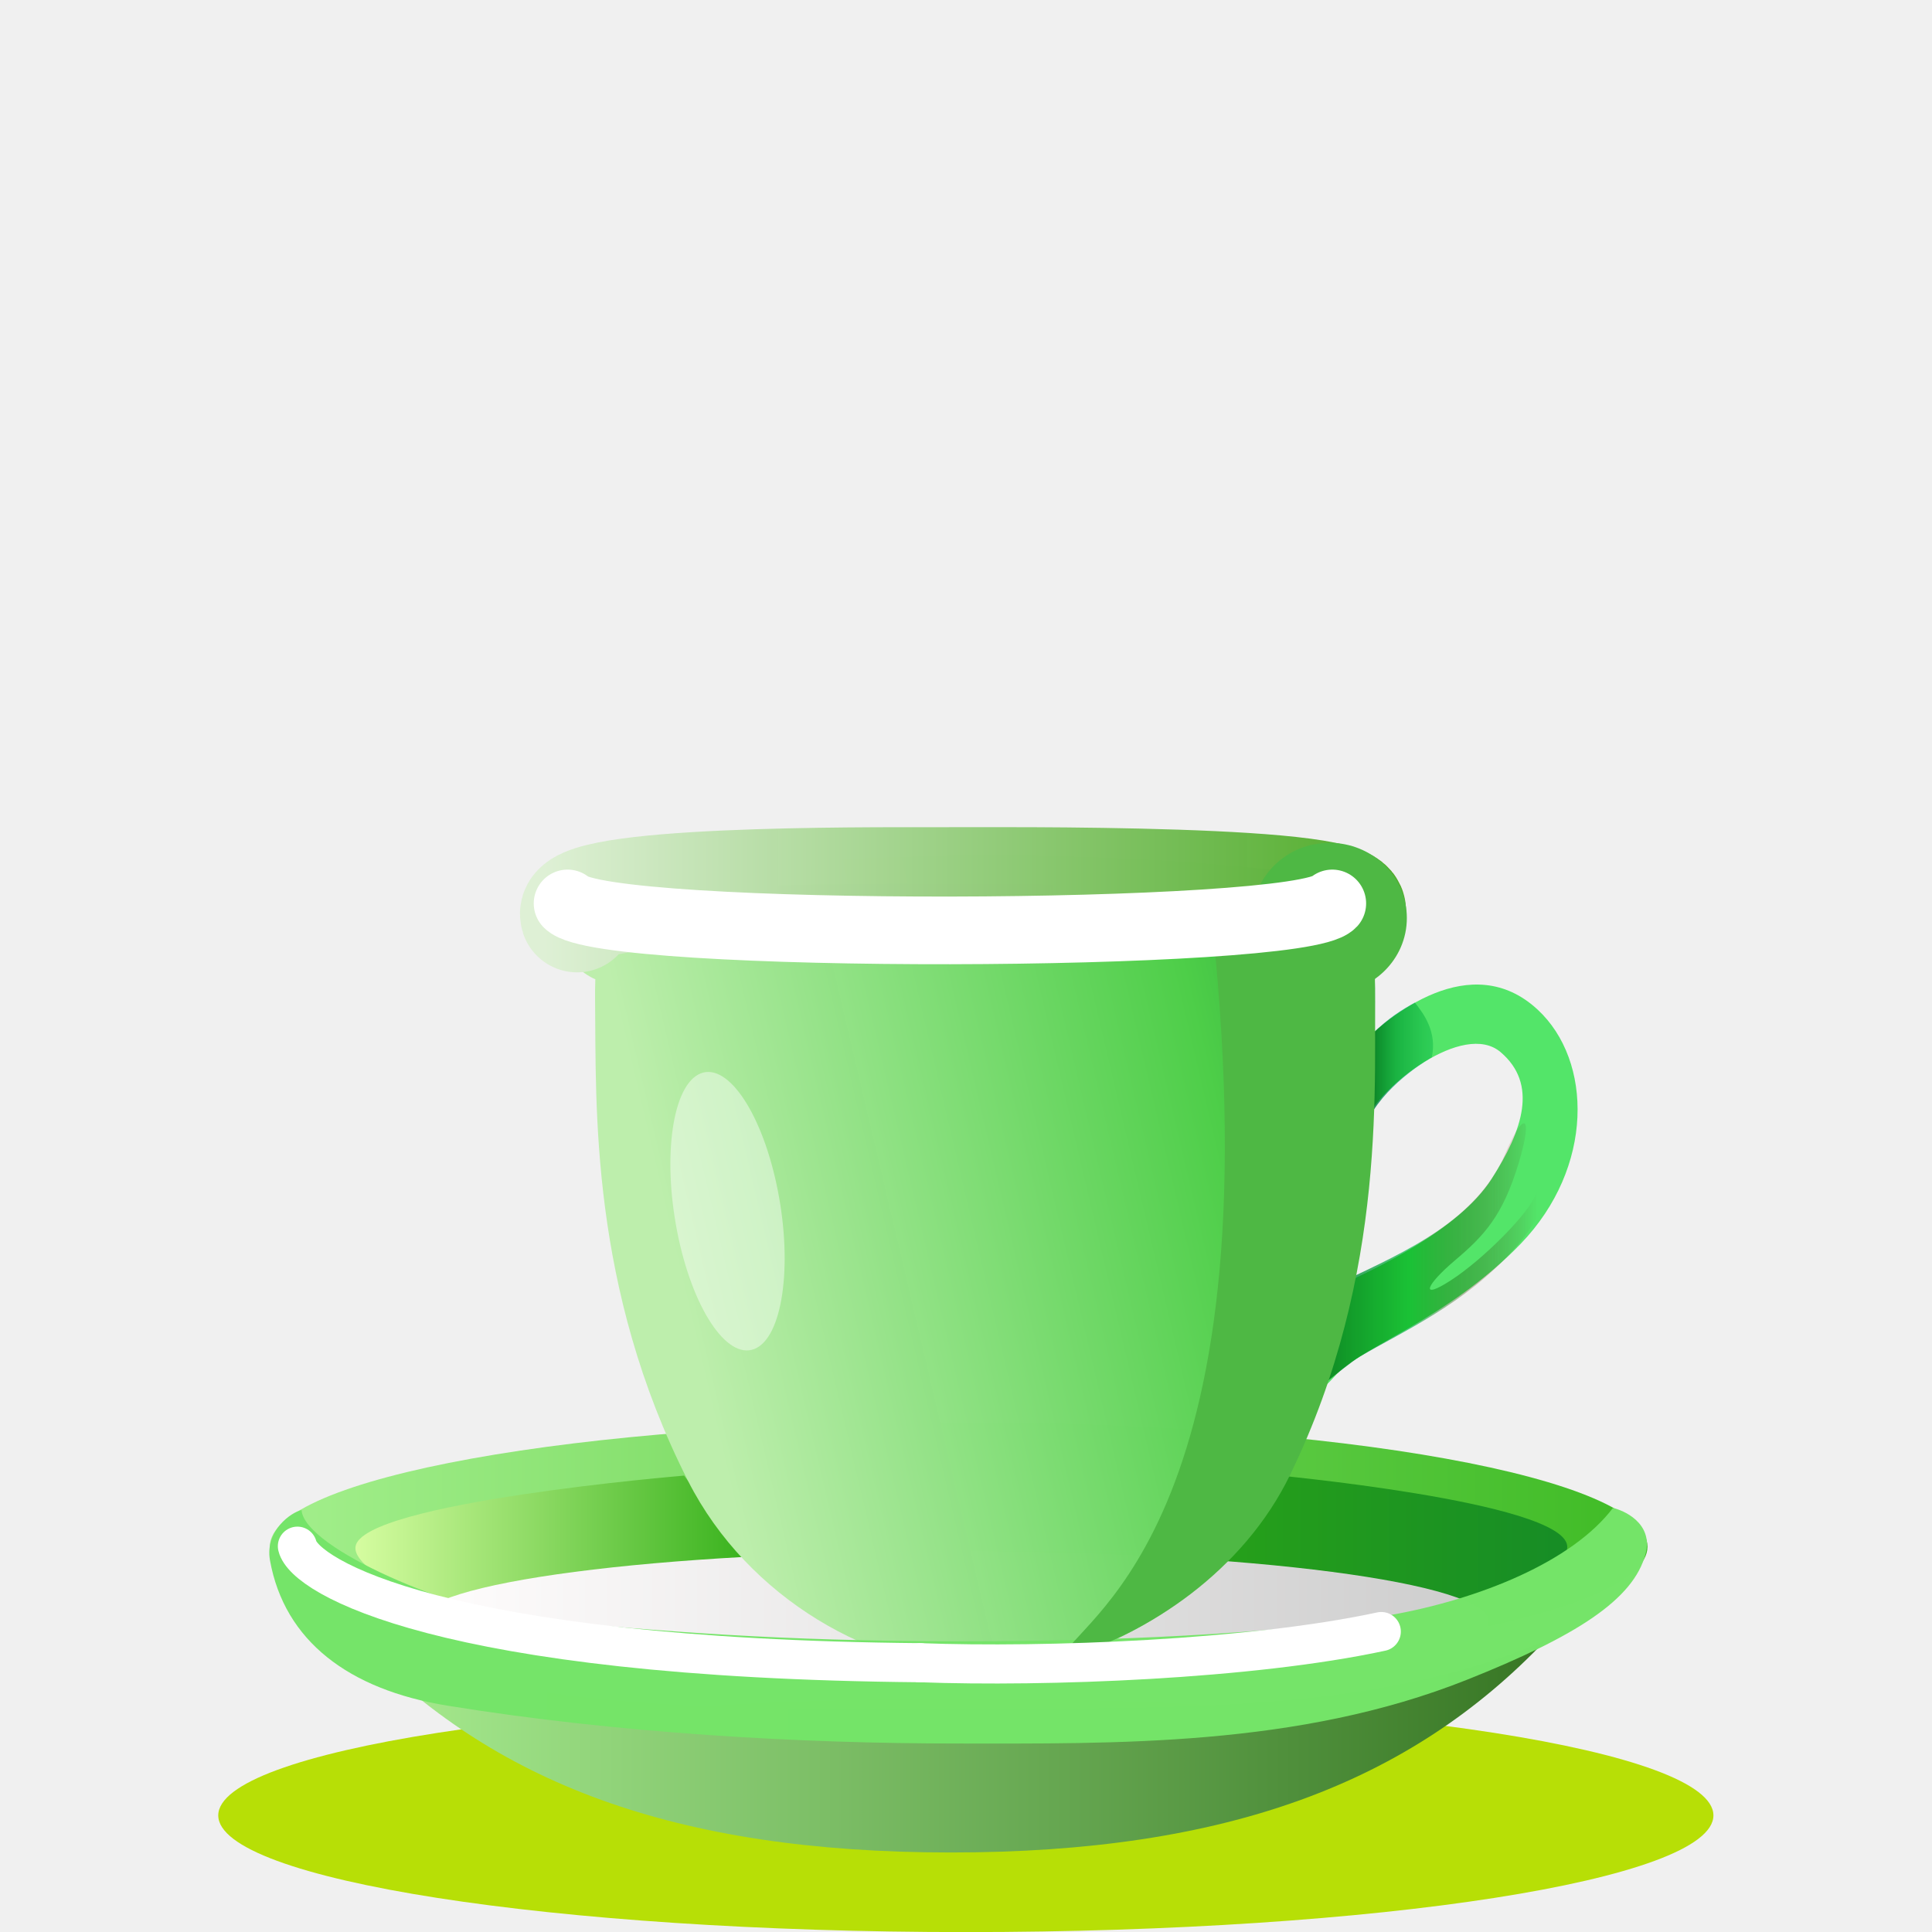
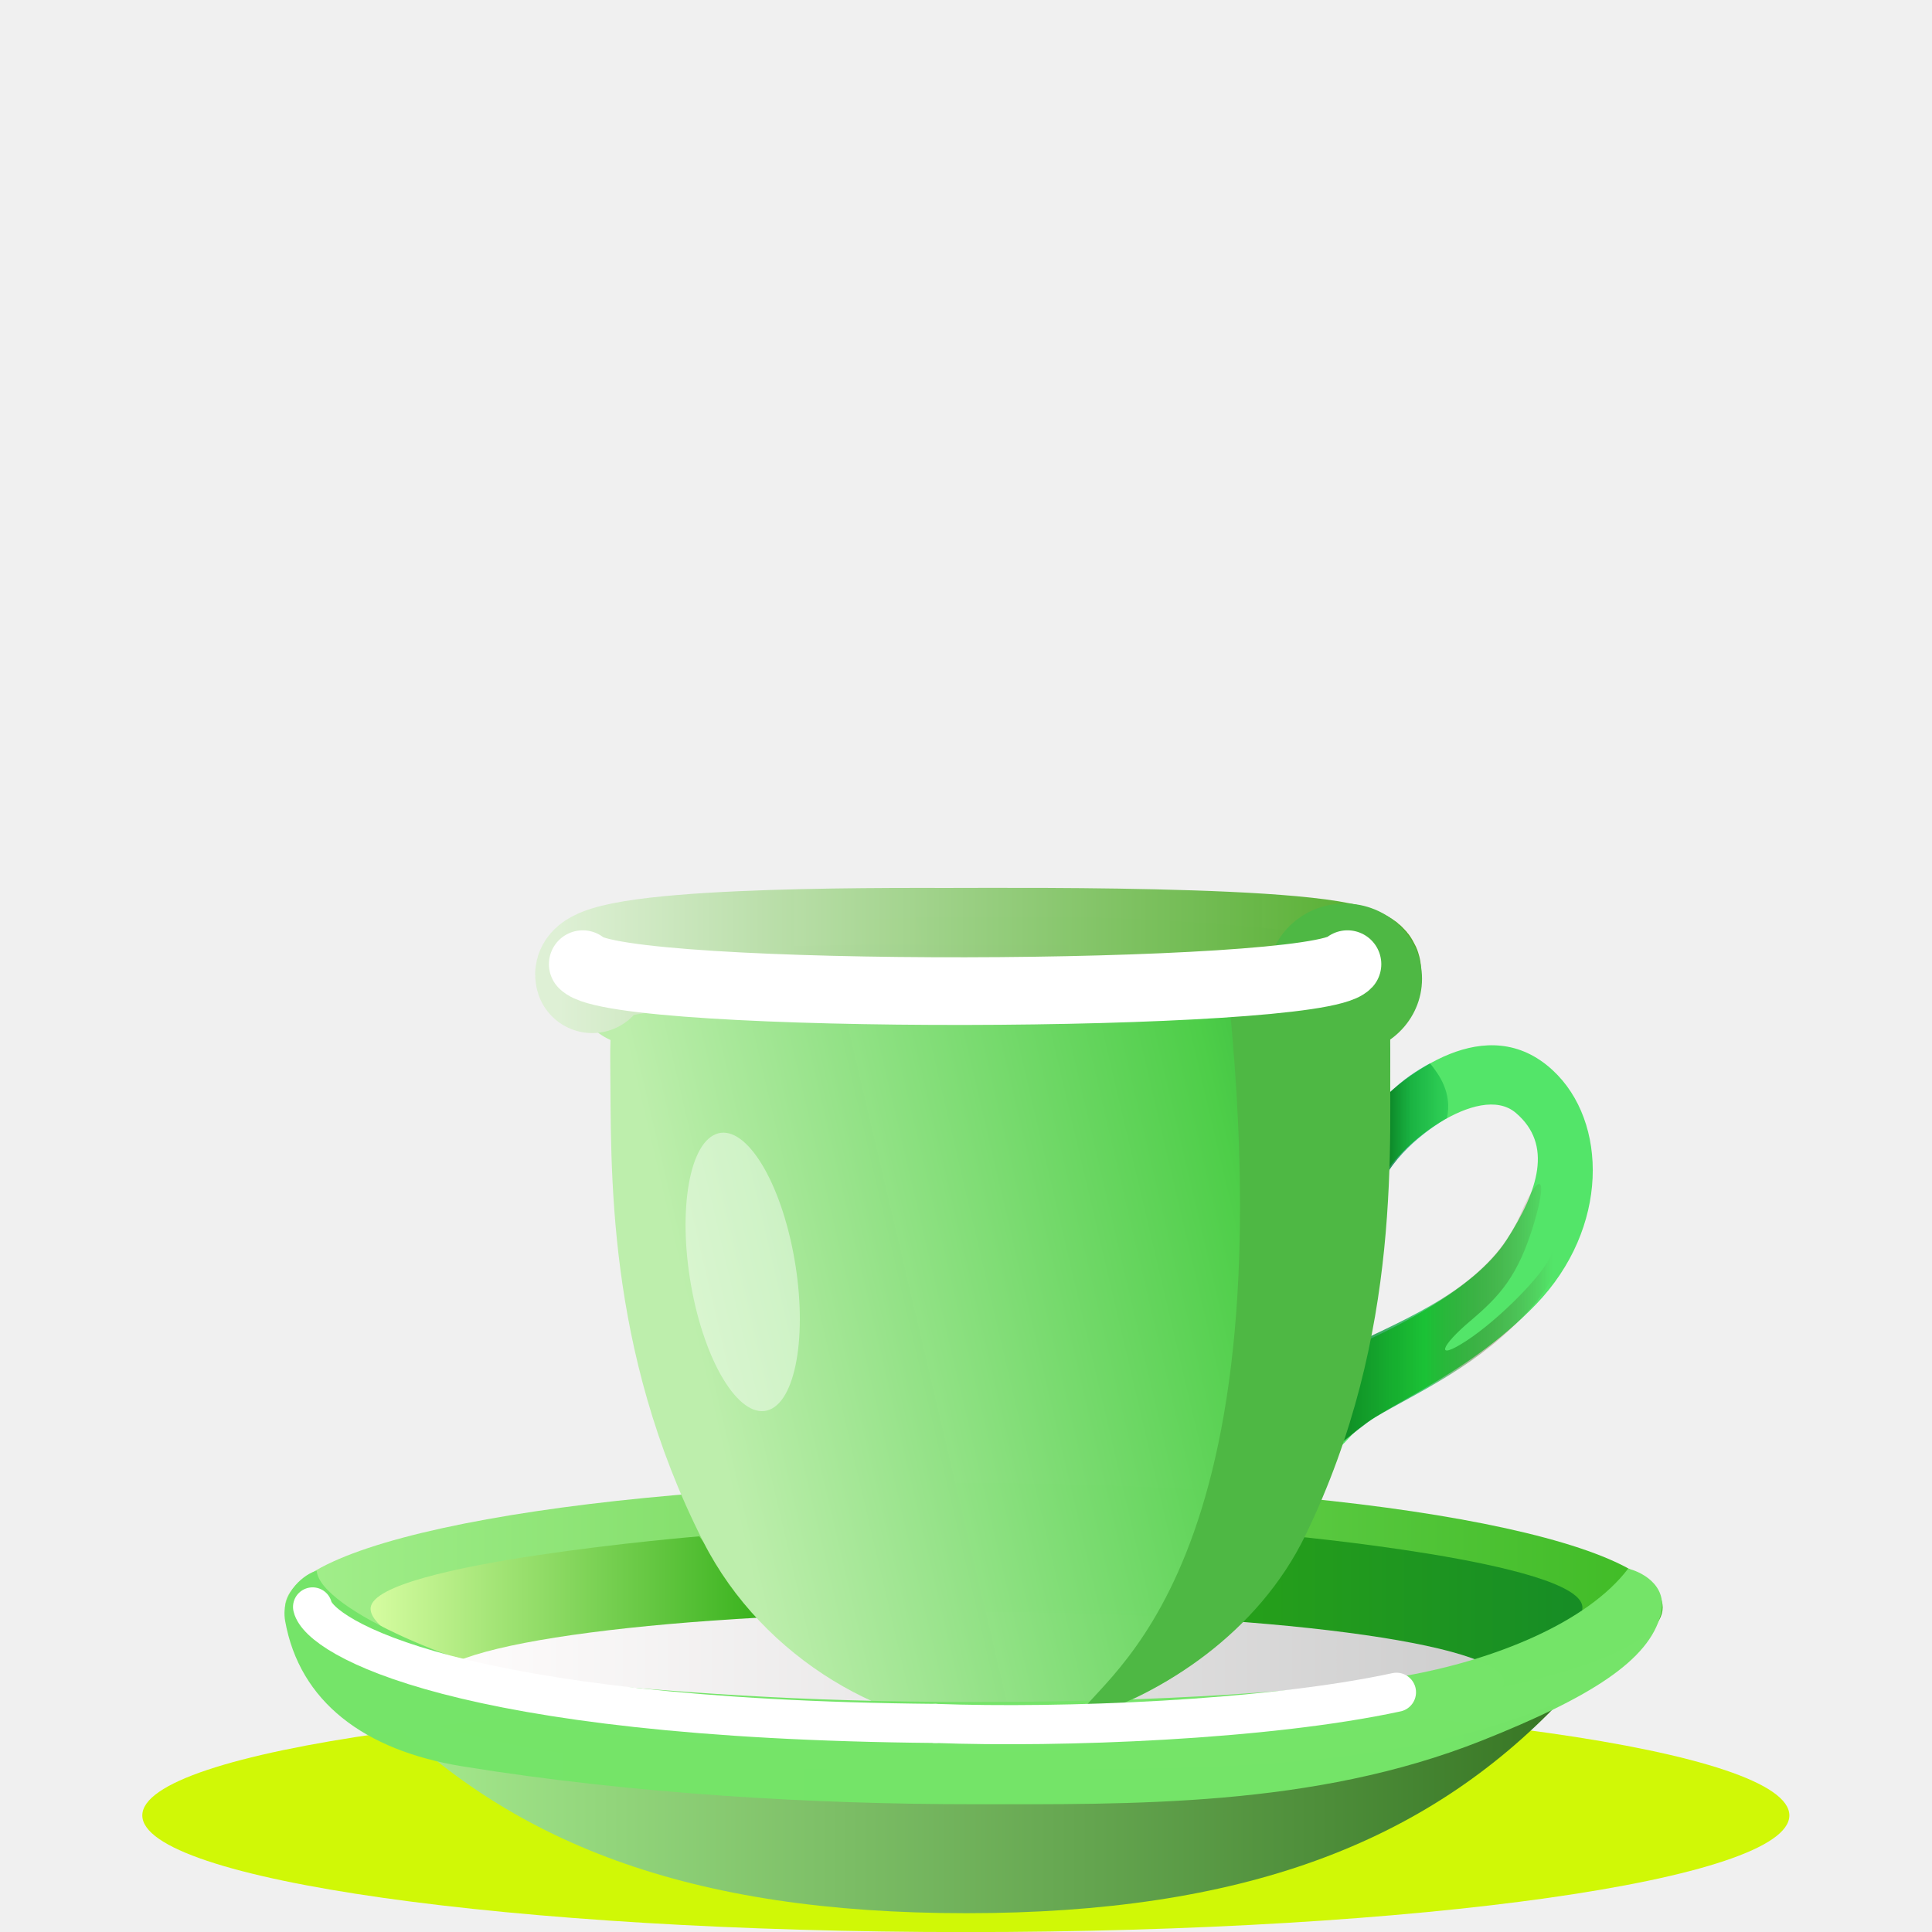
<svg xmlns="http://www.w3.org/2000/svg" xmlns:xlink="http://www.w3.org/1999/xlink" width="90" height="90" viewBox="0 0 23.812 23.812" version="1.1" id="svg2787" xml:space="preserve">
  <defs id="defs2784">
    <linearGradient id="linearGradient38941">
      <stop style="stop-color:#000000;stop-opacity:1;" offset="0" id="stop38937" />
      <stop style="stop-color:#000000;stop-opacity:0;" offset="1" id="stop38939" />
    </linearGradient>
    <linearGradient id="linearGradient9308">
      <stop style="stop-color:#a9ed91;stop-opacity:1;" offset="0" id="stop9306" />
      <stop style="stop-color:#377624;stop-opacity:0.998;" offset="1" id="stop9304" />
    </linearGradient>
    <linearGradient id="linearGradient116948">
      <stop style="stop-color:#def0d5;stop-opacity:1;" offset="0" id="stop116944" />
      <stop style="stop-color:#51ac2b;stop-opacity:0.993;" offset="1" id="stop116946" />
    </linearGradient>
    <linearGradient id="linearGradient108022">
      <stop style="stop-color:#bdeeac;stop-opacity:1;" offset="0.043" id="stop108016" />
      <stop style="stop-color:#4dce48;stop-opacity:0.995;" offset="0.738" id="stop108018" />
      <stop style="stop-color:#2aa839;stop-opacity:0.996;" offset="0.967" id="stop108020" />
    </linearGradient>
    <linearGradient id="linearGradient98243">
      <stop style="stop-color:#16a200;stop-opacity:0.998;" offset="0" id="stop98241" />
      <stop style="stop-color:#dbffa5;stop-opacity:1;" offset="1" id="stop98239" />
    </linearGradient>
    <linearGradient id="linearGradient98115">
      <stop style="stop-color:#a3ef8c;stop-opacity:1;" offset="0" id="stop98111" />
      <stop style="stop-color:#3fbb25;stop-opacity:1;" offset="1" id="stop98113" />
    </linearGradient>
    <linearGradient xlink:href="#linearGradient29522" id="linearGradient31309" gradientUnits="userSpaceOnUse" gradientTransform="matrix(0.7932409,-0.6089079,0.7932409,0.6089079,4.892518,-8.867114)" x1="14.228" y1="-29.19" x2="3.659" y2="-18.62" />
    <linearGradient id="linearGradient29522">
      <stop style="stop-color:#d4a125;stop-opacity:1;" offset="0" id="stop29518" />
      <stop style="stop-color:#edd495;stop-opacity:1;" offset="1" id="stop29520" />
    </linearGradient>
    <linearGradient xlink:href="#linearGradient29522" id="linearGradient31385" gradientUnits="userSpaceOnUse" gradientTransform="matrix(-0.7932409,-0.6089079,-0.7932409,0.6089079,5.107999,-8.867114)" x1="14.228" y1="-29.19" x2="3.659" y2="-18.62" />
    <linearGradient xlink:href="#linearGradient29522" id="linearGradient29605" gradientUnits="userSpaceOnUse" gradientTransform="matrix(0.8001375,-0.6190755,0.8001375,0.6190755,17.50946,-0.3688092)" x1="14.228" y1="-29.19" x2="3.659" y2="-18.62" />
    <linearGradient id="linearGradient21068">
      <stop style="stop-color:#19723e;stop-opacity:1;" offset="0" id="stop21062" />
      <stop style="stop-color:#2dcf67;stop-opacity:0.824;" offset="0.515" id="stop21064" />
      <stop style="stop-color:#cf2d2d;stop-opacity:0;" offset="1" id="stop21066" />
    </linearGradient>
    <linearGradient id="linearGradient21076">
      <stop style="stop-color:#1e884f;stop-opacity:1;" offset="0.038" id="stop21070" />
      <stop style="stop-color:#17b682;stop-opacity:0.749;" offset="0.455" id="stop21072" />
      <stop style="stop-color:#69dec4;stop-opacity:0.7;" offset="1" id="stop21074" />
    </linearGradient>
    <radialGradient xlink:href="#linearGradient10987" id="radialGradient10989" cx="182.714" cy="129.24" fx="182.714" fy="129.24" r="73.186" gradientTransform="matrix(0.1105985,-0.00243631,8.5512011e-4,0.03775991,-10.70803,16.37947)" gradientUnits="userSpaceOnUse" />
    <linearGradient id="linearGradient10987">
      <stop style="stop-color:#b6fed6;stop-opacity:0.998;" offset="0" id="stop10985" />
      <stop style="stop-color:#01ee75;stop-opacity:1;" offset="1" id="stop10983" />
    </linearGradient>
    <linearGradient xlink:href="#linearGradient25653" id="linearGradient25655" x1="236.925" y1="58.199" x2="274.217" y2="58.199" gradientUnits="userSpaceOnUse" gradientTransform="matrix(0.1476555,0,0,0.1354519,-20.92782,11.61265)" />
    <linearGradient id="linearGradient25653">
      <stop style="stop-color:#2aa517;stop-opacity:1;" offset="0" id="stop25649" />
      <stop style="stop-color:#168c26;stop-opacity:0.998;" offset="1" id="stop25651" />
    </linearGradient>
    <linearGradient xlink:href="#linearGradient25665" id="linearGradient25667" x1="175.371" y1="67.037" x2="264.754" y2="67.037" gradientUnits="userSpaceOnUse" gradientTransform="matrix(0.1476532,0,0,0.06219728,-20.64977,16.15945)" />
    <linearGradient id="linearGradient25665">
      <stop style="stop-color:#fffdfd;stop-opacity:1;" offset="0" id="stop25661" />
      <stop style="stop-color:#cdcdcd;stop-opacity:1;" offset="1" id="stop25663" />
    </linearGradient>
    <linearGradient xlink:href="#linearGradient21068" id="linearGradient24354" gradientUnits="userSpaceOnUse" gradientTransform="matrix(0.8520488,0,0,0.8945853,-0.739344,-1.340035)" x1="22.327" y1="17.517" x2="28.831" y2="17.517" />
    <linearGradient xlink:href="#linearGradient21076" id="linearGradient24356" gradientUnits="userSpaceOnUse" gradientTransform="matrix(0.8520488,0,0,0.8945853,-0.739344,-1.340035)" x1="24.563" y1="12.671" x2="26.244" y2="12.671" />
    <linearGradient xlink:href="#linearGradient98115" id="linearGradient98117" x1="1.156" y1="19.251" x2="23.559" y2="19.251" gradientUnits="userSpaceOnUse" gradientTransform="matrix(0.7579172,0,0,0.7579172,2.543422,4.81806)" />
    <linearGradient xlink:href="#linearGradient98243" id="linearGradient98211" gradientUnits="userSpaceOnUse" gradientTransform="matrix(-0.1623202,0,0,0.1354519,48.81832,11.62644)" x1="236.925" y1="58.199" x2="274.217" y2="58.199" />
    <linearGradient xlink:href="#linearGradient108022" id="linearGradient108013" gradientUnits="userSpaceOnUse" x1="5.924" y1="9.743" x2="19.575" y2="9.743" gradientTransform="matrix(0.7490615,0,-0.178263,-0.7579172,4.332758,19.20512)" />
    <linearGradient xlink:href="#linearGradient116948" id="linearGradient115056" gradientUnits="userSpaceOnUse" gradientTransform="matrix(0.7444445,0,0,-0.8386065,2.503005,19.31241)" x1="5.767" y1="9.393" x2="19.633" y2="9.393" />
    <linearGradient xlink:href="#linearGradient9308" id="linearGradient9310" x1="2.53" y1="21.626" x2="21.87" y2="21.626" gradientUnits="userSpaceOnUse" gradientTransform="matrix(0.7579172,0,0,1.009448,2.567751,0.03976765)" />
    <linearGradient xlink:href="#linearGradient87426" id="linearGradient87428" x1="5.486" y1="8.979" x2="11.86" y2="13.141" gradientUnits="userSpaceOnUse" />
    <linearGradient id="linearGradient87426">
      <stop style="stop-color:#befc00;stop-opacity:0.996;" offset="0" id="stop87424" />
      <stop style="stop-color:#90be01;stop-opacity:1;" offset="1" id="stop87422" />
    </linearGradient>
    <linearGradient xlink:href="#linearGradient87400" id="linearGradient87402" x1="12.634" y1="13.584" x2="22.543" y2="6.943" gradientUnits="userSpaceOnUse" />
    <linearGradient id="linearGradient87400">
      <stop style="stop-color:#85a916;stop-opacity:1;" offset="0" id="stop87396" />
      <stop style="stop-color:#c4ff09;stop-opacity:1;" offset="0.881" id="stop87398" />
    </linearGradient>
    <linearGradient xlink:href="#linearGradient15170" id="linearGradient15172" x1="-15.649" y1="17.282" x2="2.072" y2="20.393" gradientUnits="userSpaceOnUse" gradientTransform="matrix(0.5499997,0,0,0.5417149,16.95317,11.51363)" />
    <linearGradient id="linearGradient15170">
      <stop style="stop-color:#dccd9a;stop-opacity:1;" offset="0" id="stop15166" />
      <stop style="stop-color:#aa4400;stop-opacity:0.938;" offset="1" id="stop15168" />
    </linearGradient>
    <linearGradient xlink:href="#linearGradient17471" id="linearGradient17473" x1="-17.019" y1="7.672" x2="3.442" y2="7.672" gradientUnits="userSpaceOnUse" gradientTransform="matrix(0.5499997,0,0,0.359645,16.95317,13.07209)" />
    <linearGradient id="linearGradient17471">
      <stop style="stop-color:#fae8c9;stop-opacity:1;" offset="0" id="stop17467" />
      <stop style="stop-color:#dc8427;stop-opacity:1;" offset="1" id="stop17469" />
    </linearGradient>
    <linearGradient xlink:href="#linearGradient21349" id="linearGradient21351" x1="-15.673" y1="6.808" x2="2.096" y2="6.808" gradientUnits="userSpaceOnUse" gradientTransform="matrix(0.5499997,0,0,0.3543472,16.95317,13.10631)" />
    <linearGradient id="linearGradient21349">
      <stop style="stop-color:#c38e66;stop-opacity:1;" offset="0" id="stop21345" />
      <stop style="stop-color:#8b5b37;stop-opacity:1;" offset="1" id="stop21347" />
    </linearGradient>
    <linearGradient xlink:href="#linearGradient87416" id="linearGradient87418" x1="2.73" y1="14.34" x2="13.008" y2="14.34" gradientUnits="userSpaceOnUse" />
    <linearGradient id="linearGradient87416">
      <stop style="stop-color:#baf500;stop-opacity:0.996;" offset="0" id="stop87414" />
      <stop style="stop-color:#84a816;stop-opacity:1;" offset="1" id="stop87412" />
    </linearGradient>
    <linearGradient xlink:href="#linearGradient83676" id="linearGradient83678" x1="-7.541" y1="6.482" x2="5.622" y2="6.482" gradientUnits="userSpaceOnUse" gradientTransform="matrix(0.7236181,0,0,1,13.92875,11.04488)" />
    <linearGradient id="linearGradient83676">
      <stop style="stop-color:#dbbc94;stop-opacity:1;" offset="0" id="stop83674" />
      <stop style="stop-color:#d2ac84;stop-opacity:1;" offset="0.396" id="stop83751" />
      <stop style="stop-color:#8e310a;stop-opacity:1;" offset="1" id="stop83672" />
    </linearGradient>
    <linearGradient xlink:href="#linearGradient87436" id="linearGradient87438" x1="6.216" y1="18.923" x2="12.706" y2="15.275" gradientUnits="userSpaceOnUse" />
    <linearGradient id="linearGradient87436">
      <stop style="stop-color:#c6ff0e;stop-opacity:1;" offset="0" id="stop87434" />
      <stop style="stop-color:#93ba18;stop-opacity:1;" offset="1" id="stop87432" />
    </linearGradient>
    <linearGradient xlink:href="#linearGradient87408" id="linearGradient87410" x1="13.695" y1="13.447" x2="22.657" y2="13.447" gradientUnits="userSpaceOnUse" />
    <linearGradient id="linearGradient87408">
      <stop style="stop-color:#96be19;stop-opacity:1;" offset="0" id="stop87404" />
      <stop style="stop-color:#bffe00;stop-opacity:0.998;" offset="1" id="stop87406" />
    </linearGradient>
    <linearGradient xlink:href="#linearGradient87446" id="linearGradient87448" x1="13.084" y1="15.912" x2="11.437" y2="21.01" gradientUnits="userSpaceOnUse" />
    <linearGradient id="linearGradient87446">
      <stop style="stop-color:#56a216;stop-opacity:1;" offset="0" id="stop87442" />
      <stop style="stop-color:#89ff03;stop-opacity:1;" offset="0.754" id="stop87444" />
      <stop style="stop-color:#97ff21;stop-opacity:1;" offset="0.99" id="stop32348" />
    </linearGradient>
    <radialGradient xlink:href="#linearGradient88274" id="radialGradient23030-7-7-2-0-2" cx="15.861" cy="-2.631" fx="15.861" fy="-2.631" r="1.865" gradientTransform="matrix(1.222499,0.3662561,-0.880079,1.182931,-13.53777,3.53111)" gradientUnits="userSpaceOnUse" />
    <linearGradient id="linearGradient88274">
      <stop style="stop-color:#ffe509;stop-opacity:1;" offset="0" id="stop88268" />
      <stop style="stop-color:#ffdd09;stop-opacity:1;" offset="0.23" id="stop91651" />
      <stop style="stop-color:#ff2121;stop-opacity:1;" offset="0.593" id="stop88272" />
    </linearGradient>
    <radialGradient xlink:href="#linearGradient88274" id="radialGradient23030-7-7-2-0-2-6" cx="15.861" cy="-2.631" fx="15.861" fy="-2.631" r="1.865" gradientTransform="matrix(1.222499,0.3662561,-0.880079,1.182931,-13.53777,3.53111)" gradientUnits="userSpaceOnUse" />
    <radialGradient xlink:href="#linearGradient88274" id="radialGradient23030-7-7-2-0-2-6-0" cx="15.861" cy="-2.631" fx="15.861" fy="-2.631" r="1.865" gradientTransform="matrix(1.222499,0.3662561,-0.880079,1.182931,-13.53777,3.53111)" gradientUnits="userSpaceOnUse" />
    <linearGradient xlink:href="#linearGradient38941" id="linearGradient38943" x1="6.512" y1="11.435" x2="17.422" y2="11.435" gradientUnits="userSpaceOnUse" />
  </defs>
  <g id="layer1">
    <g id="g117847" transform="translate(-85.68201,-18.42902)">
      <path id="rect29651" style="fill:#b89644;fill-opacity:1;fill-rule:evenodd;stroke-width:0.253" d="m -35.605,27.319 c -0.493,-1e-6 -0.985,0.145 -1.362,0.435 l -11.147,8.557 h 0.002 V 52.708 h 25.015 V 36.311 h 0.002 L -34.243,27.754 c -0.377,-0.29 -0.87,-0.435 -1.363,-0.435 z" />
      <rect style="mix-blend-mode:multiply;fill:#ddd3d3;fill-opacity:1;fill-rule:evenodd;stroke-width:0.259" id="rect31549-1" width="22.808" height="19.408" x="-46.973" y="31.063" />
      <rect style="fill:#ffffff;fill-rule:evenodd;stroke-width:0.265" id="rect31549" width="22.101" height="20.893" x="-46.656" y="31.253" />
      <text xml:space="preserve" style="font-style:normal;font-weight:normal;font-size:15.525px;line-height:1.25;font-family:sans-serif;fill:#000000;fill-opacity:1;stroke:none;stroke-width:0.243" x="-31.271" y="52.283" id="text33454" transform="matrix(0.9981024,0.2998089,-0.2238531,0.9346605,0,0)">
        <tspan id="tspan33452" style="font-style:normal;font-variant:normal;font-weight:bold;font-stretch:normal;font-size:15.525px;font-family:Amiri;-inkscape-font-specification:'Amiri Bold';fill:#ff2e2e;fill-opacity:1;stroke-width:0.243" x="-31.271" y="52.283">@</tspan>
      </text>
      <path id="path31562" style="mix-blend-mode:normal;fill:#c5a761;fill-opacity:1;stroke:#000000;stroke-width:0;stroke-linecap:butt;stroke-linejoin:miter;stroke-dasharray:none;stroke-opacity:1" d="m -24.548,36.496 -11.088,7.975 -11.019,-7.925 v 2.948 l 9.954,8.797 h 1.995 l -0.003,-0.05 h 0.208 l 9.953,-8.798 z" />
      <g id="g31560" transform="matrix(1,0,0,0.991651,-40.60526,66.98862)">
        <g id="g31553">
          <path id="rect29033-76-4" style="fill:url(#linearGradient31309);fill-opacity:1;fill-rule:evenodd;stroke-width:0.295" d="m -7.509,-30.936 v 16.535 c 0.453,10e-7 0.906,-0.133 1.253,-0.399 l 10.25,-7.868 -10.25,-7.868 c -0.347,-0.266 -0.8,-0.399 -1.253,-0.399 z" />
          <path id="rect29033-76-4-0" style="fill:url(#linearGradient31385);fill-opacity:1;fill-rule:evenodd;stroke-width:0.295" d="m 17.51,-30.936 v 16.535 c -0.453,10e-7 -0.906,-0.133 -1.253,-0.399 L 6.007,-22.668 16.257,-30.537 c 0.347,-0.266 0.8,-0.399 1.253,-0.399 z" />
        </g>
        <path id="rect29033-76-0" style="fill:#b89644;fill-opacity:1;fill-rule:evenodd;stroke-width:0.319" d="m 5,-23.668 c -0.473,-1e-6 -0.945,0.149 -1.307,0.448 l -10.696,8.82 H 17.003 L 6.307,-23.221 C 5.945,-23.519 5.473,-23.668 5,-23.668 Z" />
        <path id="rect29033-76" style="fill:url(#linearGradient29605);fill-opacity:1;fill-rule:evenodd;stroke-width:0.299" d="m 5,-22.806 c -0.457,-1e-6 -0.913,0.135 -1.264,0.406 l -10.339,8 H 16.603 L 6.264,-22.4 c -0.35,-0.271 -0.807,-0.406 -1.264,-0.406 z" />
      </g>
    </g>
-     <path style="fill:#dffa7f;fill-opacity:1;stroke:#b7df06;stroke-width:1.903;stroke-linecap:round;stroke-linejoin:round;stroke-miterlimit:8;stroke-dasharray:none;stroke-opacity:1;paint-order:fill markers stroke;stop-color:#000000" d="M 19.802,27.793 H 6.25" id="path44300" />
-     <ellipse style="fill:#b7df06;fill-opacity:1;fill-rule:evenodd;stroke-width:0.369" id="path59064-5" cx="11.904" cy="22.375" rx="9.214" ry="1.438" />
-     <g id="g42458" transform="translate(-0.09354434,-0.3461133)">
+     <ellipse style="fill:#d0f806;fill-opacity:1;fill-rule:evenodd;stroke-width:0.369" id="path59064-5" cx="11.904" cy="22.375" rx="10.15" ry="1.438" />
+     <g id="g42458" transform="translate(0.09354433,0.4022414)">
      <path id="path2261" style="fill:url(#linearGradient9310);fill-opacity:1;fill-rule:evenodd;stroke-width:0.027" d="m 4.485,20.562 c 1.671,1.758 3.929,2.616 7.329,2.616 3.4,-5e-6 5.658,-0.858 7.329,-2.616 -2.181,0.951 -4.878,0.814 -7.329,0.853 -2.45,-0.039 -5.148,0.098 -7.329,-0.853 z" />
      <ellipse style="fill:url(#linearGradient98117);fill-opacity:1;fill-rule:evenodd;stroke-width:0.036" id="path2228-4" cx="11.909" cy="19.409" rx="8.49" ry="1.535" />
      <path style="fill:url(#radialGradient10989);fill-opacity:1;fill-rule:evenodd;stroke-width:0.035" id="path2228" d="m 19.96,19.456 a 8.096,1.097 0 0 1 -0.019,0.076 l -8.077,-0.076 z" />
      <path style="fill:url(#linearGradient25655);fill-opacity:1;stroke:#e8e8e8;stroke-width:0;stroke-linecap:square;stroke-linejoin:round;stroke-miterlimit:8;stroke-dasharray:none;stroke-opacity:1;paint-order:fill markers stroke;stop-color:#000000" d="m 15.725,18.519 c 0,0 3.621,0.33 3.684,0.877 0.043,0.378 -1.471,1.211 -4.336,1.021 -2.18,-0.144 -0.177,-0.677 -0.177,-0.677 z" id="path25647" />
      <path style="fill:url(#linearGradient98211);fill-opacity:1;stroke:#e8e8e8;stroke-width:0;stroke-linecap:square;stroke-linejoin:round;stroke-miterlimit:8;stroke-dasharray:none;stroke-opacity:1;paint-order:fill markers stroke;stop-color:#000000" d="m 8.525,18.533 c 0,0 -3.981,0.33 -4.05,0.877 -0.048,0.378 1.618,1.211 4.767,1.021 2.396,-0.144 0.195,-0.677 0.195,-0.677 z" id="path25647-2" />
      <ellipse style="fill:url(#linearGradient25667);fill-opacity:1;fill-rule:evenodd;stroke-width:0.039" id="path25659" cx="11.843" cy="20.329" rx="6.599" ry="0.862" />
      <path id="rect101441-2" style="fill:url(#linearGradient108013);stroke:#9d9d9d;stroke-width:0;stroke-miterlimit:8;paint-order:fill markers stroke;stop-color:#000000" d="m 12.431,10.887 c -1.691,-0.004 -3.281,0.109 -4.851,0.237 -0.275,0.022 -0.538,0.251 -0.525,0.544 l 0.013,0.3 c 0.009,0.201 0.172,0.362 0.363,0.448 -0.003,0.077 -0.004,0.165 -0.003,0.272 0.014,1.294 -0.067,3.524 1.146,5.911 0.739,1.455 2.301,2.328 3.66,2.328 1.36,0 2.922,-0.873 3.661,-2.328 1.213,-2.387 1.132,-4.618 1.146,-5.911 0.001,-0.118 -2.04e-4,-0.214 -0.004,-0.295 0.113,-0.088 0.185,-0.219 0.186,-0.38 l 0.002,-0.338 c 0.002,-0.293 -0.345,-0.477 -0.629,-0.514 -1.474,-0.195 -2.85,-0.27 -4.165,-0.273 z" />
      <g id="g29586" transform="matrix(0.5813394,0,0,0.5813394,5.191094,7.635667)">
        <path style="fill:#53e569;fill-opacity:1;stroke:#000000;stroke-width:0;stroke-linecap:butt;stroke-linejoin:miter;stroke-dasharray:none;stroke-opacity:1" d="m 20.031,9.659 c 0.645,-0.677 2.393,-2.095 3.798,-0.795 1.175,1.087 1.197,3.352 -0.353,4.962 -1.55,1.611 -3.393,2.177 -3.956,2.822 -0.564,0.644 -0.869,0.413 -1.038,0.208 -0.017,-1.262 0.457,-1.768 0.93,-2.05 1.014,-0.439 2.762,-1.288 3.438,-2.343 0.676,-1.054 0.986,-2.022 0.197,-2.695 -0.789,-0.673 -2.564,0.734 -2.874,1.466 -0.337,0.797 -0.754,-0.931 -0.197,-1.516 z" id="path66789-2-1-7" />
        <path style="mix-blend-mode:multiply;fill:url(#linearGradient24354);fill-opacity:1;stroke:#000000;stroke-width:0;stroke-linecap:butt;stroke-linejoin:miter;stroke-dasharray:none;stroke-opacity:1" d="m 19.664,14.645 c 1.436,-0.675 2.858,-1.318 3.471,-2.701 0.359,-0.879 0.635,-0.961 0.296,0.169 -0.339,1.13 -0.737,1.548 -1.355,2.071 -0.618,0.523 -0.757,0.858 -0.08,0.418 0.677,-0.439 1.672,-1.432 1.811,-1.851 0.139,-0.418 0.426,0.188 -0.463,1.182 -1.064,1.189 -2.38,1.755 -3.28,2.288 -0.343,0.203 -1.374,1.134 -1.698,1.207 -0.18,0.041 -0.003,-0.019 0.003,-0.211 0.581,-1.892 0.005,-1.772 1.294,-2.572 z" id="path68033-3-0-8" />
        <path style="mix-blend-mode:multiply;fill:url(#linearGradient24356);fill-opacity:1;stroke:#000000;stroke-width:0;stroke-linecap:butt;stroke-linejoin:miter;stroke-dasharray:none;stroke-opacity:1" d="m 21.227,8.716 c 0.193,0.241 0.475,0.622 0.36,1.163 0,0 -0.905,0.501 -1.32,1.261 -0.183,0.335 -0.138,-1.19 0.052,-1.752 0.366,-0.359 0.642,-0.523 0.908,-0.671 z" id="path68035-7-4-7" />
      </g>
      <path id="path1298" style="color:#000000;fill:#75e469;fill-opacity:0.996;fill-rule:evenodd;stroke-width:0.207;-inkscape-stroke:none" d="m 19.973,18.932 c -0.503,0.663 -1.645,1.126 -2.755,1.322 -1.081,0.19 -2.995,0.32 -5.245,0.321 v -7.58e-4 c -0.009,0 -0.019,7.58e-4 -0.029,7.58e-4 -0.009,0 -0.019,-7.58e-4 -0.028,-7.58e-4 v 7.58e-4 C 9.671,20.574 8.276,20.452 6.654,20.308 5.709,20.215 3.846,19.437 3.81,18.958 c -0.124,0.025 -0.454,0.253 -0.389,0.619 0.178,0.992 0.97,1.594 2.185,1.791 2.113,0.343 4.362,0.467 6.29,0.467 1.928,0 4.197,0.043 6.276,-0.785 1.339,-0.533 2.058,-0.987 2.204,-1.556 0.097,-0.379 -0.28,-0.537 -0.404,-0.562 z" />
      <path style="fill:none;fill-opacity:1;stroke:#ffffff;stroke-width:0.482;stroke-linecap:round;stroke-linejoin:round;stroke-miterlimit:8;stroke-dasharray:none;stroke-opacity:1;paint-order:fill markers stroke;stop-color:#000000" d="m 3.759,19.403 c 0.089,0.372 1.772,1.383 7.675,1.436" id="path53716" />
      <ellipse style="fill:#ffffff;fill-opacity:0.434;fill-rule:evenodd;stroke-width:0.242" id="path105169" cx="6.069" cy="17.864" rx="0.669" ry="1.73" transform="matrix(0.9282051,-0.372069,0.191838,0.9814266,0,0)" />
      <path style="fill:url(#linearGradient38943);fill-opacity:1;stroke:url(#linearGradient115056);stroke-width:1.401;stroke-linecap:round;stroke-miterlimit:8;stroke-dasharray:none;stroke-opacity:1;paint-order:fill markers stroke;stop-color:#000000" d="m 7.206,11.63 c -0.136,-0.411 3.545,-0.388 4.407,-0.388 0.862,0 5.371,-0.041 5.097,0.361" id="path112163-1" />
      <path id="path16745-9" style="fill:#4eb844;fill-opacity:1;stroke:#0e0e0e;stroke-width:0;stroke-linecap:square;stroke-linejoin:round;stroke-miterlimit:8;stroke-dasharray:none;stroke-opacity:1;paint-order:fill markers stroke;stop-color:#000000" d="m 16.935,11.644 c -0.055,-0.003 -0.127,0.082 -0.209,0.148 -0.245,0.196 -0.768,0.224 -1.192,0.249 -0.512,0.03 -0.005,0.052 -0.462,0.068 0.675,7.183 -1.765,8.225 -1.895,8.687 1.082,-0.308 2.245,-1.095 2.817,-2.272 1.213,-2.496 1.032,-4.855 1.046,-6.207 0.005,-0.521 -0.036,-0.669 -0.106,-0.673 z" />
      <ellipse style="fill:#4eb844;fill-opacity:1;fill-rule:evenodd;stroke-width:0.201" id="path20941" cx="16.48" cy="11.661" rx="0.953" ry="0.927" />
      <path style="fill:none;fill-opacity:1;stroke:#ffffff;stroke-width:0.834;stroke-linecap:round;stroke-linejoin:round;stroke-miterlimit:8;stroke-dasharray:none;stroke-opacity:1;paint-order:fill markers stroke;stop-color:#000000" d="m 7.089,11.481 c 0.428,0.457 9.013,0.429 9.425,0" id="path11234" />
      <path style="fill:#53fab0;fill-opacity:0.996;stroke:#ffffff;stroke-width:0.482;stroke-linecap:round;stroke-linejoin:round;stroke-miterlimit:8;stroke-dasharray:none;stroke-opacity:1;paint-order:fill markers stroke;stop-color:#000000" d="m 11.434,20.839 c 1.544,0.057 4.077,-0.037 5.684,-0.384" id="path58475" />
    </g>
    <g id="g36837" transform="translate(-24.1684,-1.145366)">
      <path style="fill:url(#linearGradient87428);fill-opacity:1;stroke:#000000;stroke-width:0;stroke-linecap:butt;stroke-linejoin:miter;stroke-dasharray:none;stroke-opacity:1" d="M 13.655,15.714 C 13.828,13.514 13.949,11.47 11.133,9.921 8.317,8.372 5.252,8.23 5.252,8.23 c 0,0 2.117,4.413 8.403,7.483 z" id="path21682" />
      <path style="fill:url(#linearGradient87402);fill-opacity:1;stroke:#000000;stroke-width:0;stroke-linecap:butt;stroke-linejoin:miter;stroke-dasharray:none;stroke-opacity:1" d="m 13.644,15.94 c -0.2,-2.388 -1.229,-4.197 1.508,-6.117 2.737,-1.921 4.372,-1.955 7.298,-2.243 -2.353,2.897 -4.691,3.705 -8.806,8.36 z" id="path21680" />
      <path id="path14647-2-1-5" style="fill:url(#linearGradient15172);fill-opacity:1;fill-rule:evenodd;stroke:#44b2c8;stroke-width:0;stroke-dasharray:none;stroke-opacity:1" d="m 8.419,17.471 1.802,5.467 c 3.3e-5,0.741 1.433,0.707 3.03,0.707 1.597,-1.1e-5 2.752,0.034 2.752,-0.707 l 2.015,-5.467 z" />
      <path id="path14647-5" style="fill:url(#linearGradient17473);fill-opacity:1;fill-rule:evenodd;stroke:#44b2c8;stroke-width:0;stroke-dasharray:none;stroke-opacity:1" d="m 13.22,14.619 a 5.627,1.213 0 0 0 -5.627,1.212 5.627,1.213 0 0 0 5.627,1.213 5.627,1.213 0 0 0 5.627,-1.213 5.627,1.213 0 0 0 -5.627,-1.212 z m 0.02,0.293 a 4.887,0.868 0 0 1 4.886,0.868 4.887,0.868 0 0 1 -4.886,0.868 4.887,0.868 0 0 1 -4.887,-0.868 4.887,0.868 0 0 1 4.887,-0.868 z" />
      <path id="path14647-9-6" style="fill:url(#linearGradient21351);fill-opacity:1;fill-rule:evenodd;stroke:#44b2c8;stroke-width:0;stroke-dasharray:none;stroke-opacity:1" d="m 13.22,14.919 a 4.887,0.855 0 0 0 -4.887,0.856 4.887,0.855 0 0 0 0.414,0.344 5.26,1.196 0 0 1 4.59,-0.613 5.26,1.196 0 0 1 4.467,0.565 4.887,0.855 0 0 0 0.303,-0.295 4.887,0.855 0 0 0 -4.887,-0.856 z" />
      <path id="path14647-9-3" style="fill:#362c25;fill-opacity:1;fill-rule:evenodd;stroke:#44b2c8;stroke-width:0;stroke-dasharray:none;stroke-opacity:1" d="m 13.31,15.182 a 5.291,1.829 0 0 0 -4.617,0.937 4.915,1.308 0 0 0 4.499,0.783 4.915,1.308 0 0 0 4.61,-0.856 5.291,1.829 0 0 0 -4.493,-0.863 z" />
      <path style="fill:url(#linearGradient87418);fill-opacity:1;stroke:#000000;stroke-width:0;stroke-linecap:butt;stroke-linejoin:miter;stroke-dasharray:none;stroke-opacity:1" d="m 13.008,16.038 c 0,0 -2.008,-2.876 -4.728,-3.34 -2.721,-0.464 -5.549,1.735 -5.549,1.735 0,0 6.504,1.752 10.278,1.605 z" id="path21674" />
      <rect style="fill:url(#linearGradient83678);fill-opacity:1;stroke:#9d9d9d;stroke-width:0;stroke-miterlimit:8;paint-order:fill markers stroke;stop-color:#000000" id="rect81712" width="9.525" height="2.117" x="8.472" y="16.469" rx="0.315" ry="0.282" />
      <path style="fill:url(#linearGradient87438);fill-opacity:1;stroke:#000000;stroke-width:0;stroke-linecap:butt;stroke-linejoin:miter;stroke-dasharray:none;stroke-opacity:1" d="m 12.893,15.512 c -1.76,-0.787 -5.215,-0.564 -6.6,1.77 -0.446,0.752 -0.685,2.281 -0.685,2.281 0,0 3.551,-0.987 4.651,-1.577 1.1,-0.59 2.634,-2.474 2.634,-2.474 z" id="path21686" />
      <path style="fill:url(#linearGradient87410);fill-opacity:1;stroke:#000000;stroke-width:0;stroke-linecap:butt;stroke-linejoin:miter;stroke-dasharray:none;stroke-opacity:1" d="m 13.695,14.937 c 0.757,-1.795 2.311,-3.616 5.869,-2.764 2.459,0.589 3.093,1.446 3.093,1.446 0,0 -2.204,0.298 -3.791,0.669 -1.545,0.362 -5.171,0.648 -5.171,0.648 z" id="path21676" />
      <path style="fill:#a3ce1b;fill-opacity:1;stroke:#000000;stroke-width:0;stroke-linecap:butt;stroke-linejoin:miter;stroke-dasharray:none;stroke-opacity:1" d="m 13.533,14.844 c 2.466,-1.123 5.7,0.51 6.575,1.881 0.875,1.371 1.322,1.927 1.322,1.927 0,0 -7.46,-0.394 -7.896,-3.808 z" id="path21684" />
      <path style="fill:url(#linearGradient87448);fill-opacity:1;stroke:#000000;stroke-width:0;stroke-linecap:butt;stroke-linejoin:miter;stroke-dasharray:none;stroke-opacity:1" d="m 13.085,14.9 c 1.833,0.129 2.029,2.432 1.022,3.417 -1.007,0.985 -2.535,2.442 -2.535,2.442 0,0 -2.297,-4 1.513,-5.859 z" id="path21688" />
      <g id="g14177" transform="matrix(1.111707,-0.2340806,0.2555571,0.9971539,-1.211581,5.250456)">
        <path id="path23014-4-0-5-0-9" style="fill:url(#radialGradient23030-7-7-2-0-2);fill-opacity:1;stroke:#000000;stroke-width:0;stroke-linecap:butt;stroke-linejoin:miter;stroke-dasharray:none;stroke-opacity:1" d="M 9.372,3.727 C 9.336,3.728 9.298,3.732 9.257,3.739 8.652,3.835 8.192,4.189 8.06,4.928 7.887,4.308 7.445,4.046 6.881,4.021 6.014,3.983 6.272,5.129 6.698,5.651 6.746,5.71 6.801,5.763 6.86,5.811 5.953,5.573 5.372,5.851 5.034,6.384 4.588,7.088 5.855,7.294 6.578,7.132 6.63,7.12 6.681,7.106 6.731,7.088 6.337,7.544 6.328,7.996 6.558,8.412 6.941,9.103 7.886,8.24 8.167,7.608 c 0.004,-0.009 0.008,-0.019 0.012,-0.029 C 8.431,8.05 8.859,8.229 9.368,8.21 10.104,8.183 9.955,7.384 9.604,6.845 10.102,6.947 10.522,6.792 10.864,6.48 11.496,5.901 10.357,5.387 9.624,5.367 c -0.061,-0.002 -0.123,0.001 -0.184,0.008 0.007,-0.009 0.015,-0.019 0.022,-0.029 C 9.862,4.802 10.1,3.709 9.372,3.727 Z" />
        <ellipse style="fill:#fff800;fill-opacity:1;fill-rule:evenodd;stroke-width:0.26" id="path13160-3-5" cx="-3.547" cy="9.224" rx="0.846" ry="0.687" transform="matrix(-0.8839148,0.4676479,0.538214,0.8428082,0,0)" />
      </g>
      <g id="g14177-1" transform="matrix(-1.040536,-0.00390544,-0.00933203,1.018369,25.96468,3.917095)">
        <path id="path23014-4-0-5-0-9-5" style="fill:url(#radialGradient23030-7-7-2-0-2-6);fill-opacity:1;stroke:#000000;stroke-width:0;stroke-linecap:butt;stroke-linejoin:miter;stroke-dasharray:none;stroke-opacity:1" d="M 9.372,3.727 C 9.336,3.728 9.298,3.732 9.257,3.739 8.652,3.835 8.192,4.189 8.06,4.928 7.887,4.308 7.445,4.046 6.881,4.021 6.014,3.983 6.272,5.129 6.698,5.651 6.746,5.71 6.801,5.763 6.86,5.811 5.953,5.573 5.372,5.851 5.034,6.384 4.588,7.088 5.855,7.294 6.578,7.132 6.63,7.12 6.681,7.106 6.731,7.088 6.337,7.544 6.328,7.996 6.558,8.412 6.941,9.103 7.886,8.24 8.167,7.608 c 0.004,-0.009 0.008,-0.019 0.012,-0.029 C 8.431,8.05 8.859,8.229 9.368,8.21 10.104,8.183 9.955,7.384 9.604,6.845 10.102,6.947 10.522,6.792 10.864,6.48 11.496,5.901 10.357,5.387 9.624,5.367 c -0.061,-0.002 -0.123,0.001 -0.184,0.008 0.007,-0.009 0.015,-0.019 0.022,-0.029 C 9.862,4.802 10.1,3.709 9.372,3.727 Z" />
        <ellipse style="fill:#fff800;fill-opacity:1;fill-rule:evenodd;stroke-width:0.26" id="path13160-3-5-9" cx="-3.547" cy="9.224" rx="0.846" ry="0.687" transform="matrix(-0.8839148,0.4676479,0.538214,0.8428082,0,0)" />
      </g>
      <g id="g14177-1-4" transform="matrix(-1.304965,0.3301232,0.2336753,1.257712,21.61291,4.229343)">
        <path id="path23014-4-0-5-0-9-5-7" style="fill:url(#radialGradient23030-7-7-2-0-2-6-0);fill-opacity:1;stroke:#000000;stroke-width:0;stroke-linecap:butt;stroke-linejoin:miter;stroke-dasharray:none;stroke-opacity:1" d="M 9.372,3.727 C 9.336,3.728 9.298,3.732 9.257,3.739 8.652,3.835 8.192,4.189 8.06,4.928 7.887,4.308 7.445,4.046 6.881,4.021 6.014,3.983 6.272,5.129 6.698,5.651 6.746,5.71 6.801,5.763 6.86,5.811 5.953,5.573 5.372,5.851 5.034,6.384 4.588,7.088 5.855,7.294 6.578,7.132 6.63,7.12 6.681,7.106 6.731,7.088 6.337,7.544 6.328,7.996 6.558,8.412 6.941,9.103 7.886,8.24 8.167,7.608 c 0.004,-0.009 0.008,-0.019 0.012,-0.029 C 8.431,8.05 8.859,8.229 9.368,8.21 10.104,8.183 9.955,7.384 9.604,6.845 10.102,6.947 10.522,6.792 10.864,6.48 11.496,5.901 10.357,5.387 9.624,5.367 c -0.061,-0.002 -0.123,0.001 -0.184,0.008 0.007,-0.009 0.015,-0.019 0.022,-0.029 C 9.862,4.802 10.1,3.709 9.372,3.727 Z" />
        <ellipse style="fill:#fff800;fill-opacity:1;fill-rule:evenodd;stroke-width:0.26" id="path13160-3-5-9-6" cx="-3.547" cy="9.224" rx="0.846" ry="0.687" transform="matrix(-0.8839148,0.4676479,0.538214,0.8428082,0,0)" />
      </g>
    </g>
-     <rect style="fill:#dffa7f;fill-opacity:1;fill-rule:evenodd;stroke-width:0.265" id="rect44371" width="4.677" height="2.385" x="25.584" y="17.165" />
  </g>
</svg>
